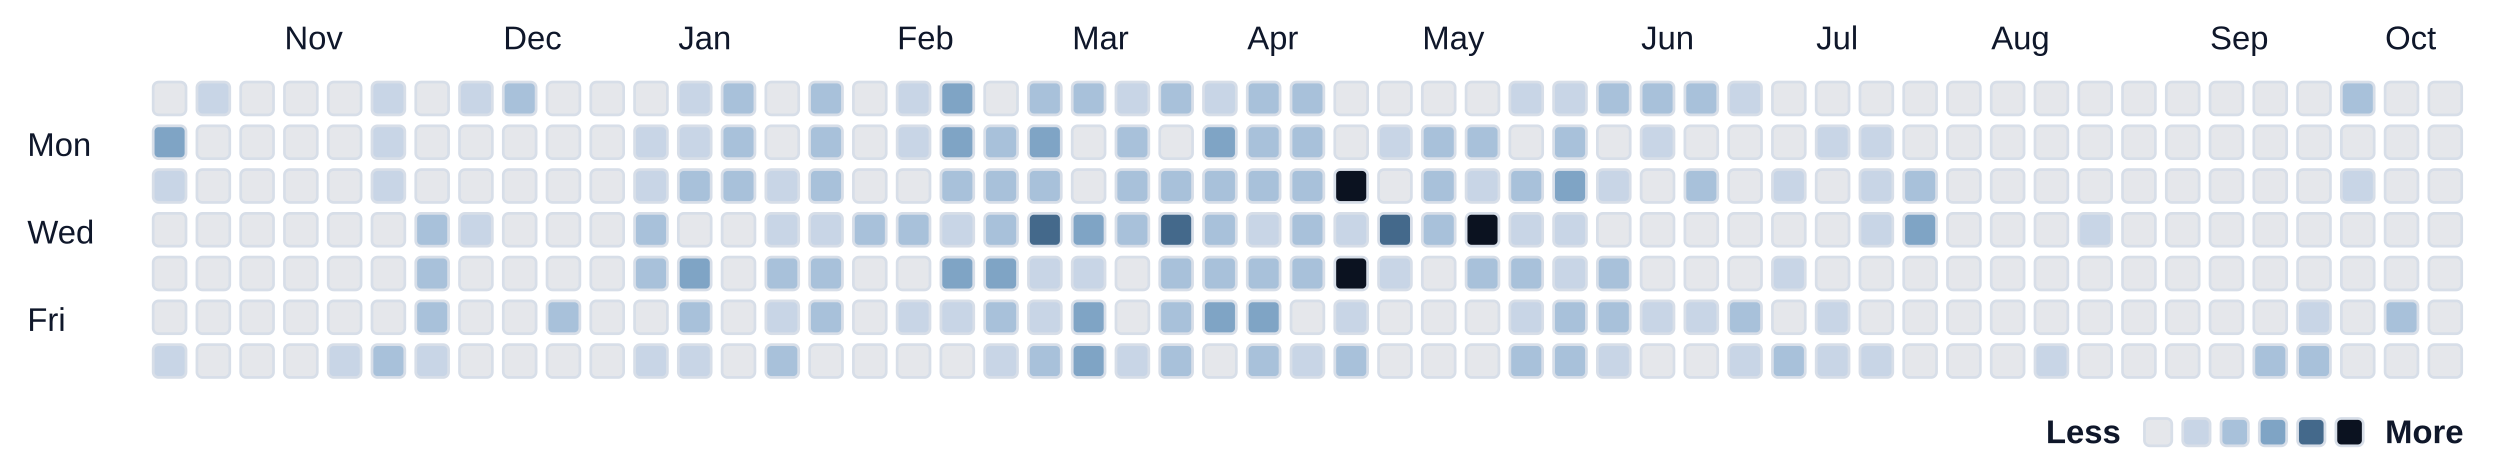
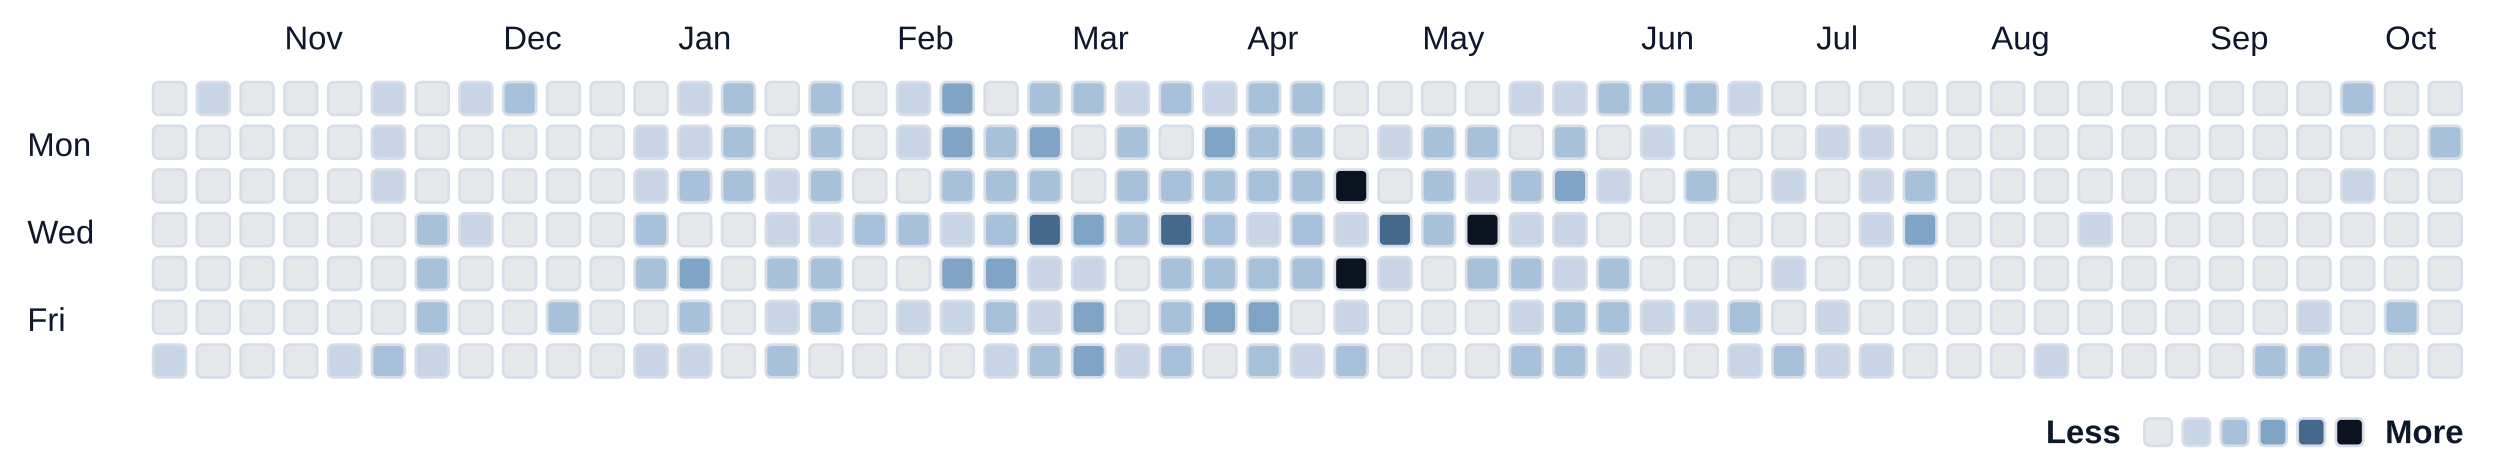
<svg xmlns="http://www.w3.org/2000/svg" baseProfile="tiny" height="174" version="1.2" width="914">
  <defs />
  <text fill="#0F172A" font-family="Segoe UI, Arial, sans-serif" font-size="12px" x="104" y="18">Nov</text>
  <text fill="#0F172A" font-family="Segoe UI, Arial, sans-serif" font-size="12px" x="184" y="18">Dec</text>
  <text fill="#0F172A" font-family="Segoe UI, Arial, sans-serif" font-size="12px" x="248" y="18">Jan</text>
  <text fill="#0F172A" font-family="Segoe UI, Arial, sans-serif" font-size="12px" x="328" y="18">Feb</text>
  <text fill="#0F172A" font-family="Segoe UI, Arial, sans-serif" font-size="12px" x="392" y="18">Mar</text>
  <text fill="#0F172A" font-family="Segoe UI, Arial, sans-serif" font-size="12px" x="456" y="18">Apr</text>
  <text fill="#0F172A" font-family="Segoe UI, Arial, sans-serif" font-size="12px" x="520" y="18">May</text>
  <text fill="#0F172A" font-family="Segoe UI, Arial, sans-serif" font-size="12px" x="600" y="18">Jun</text>
  <text fill="#0F172A" font-family="Segoe UI, Arial, sans-serif" font-size="12px" x="664" y="18">Jul</text>
  <text fill="#0F172A" font-family="Segoe UI, Arial, sans-serif" font-size="12px" x="728" y="18">Aug</text>
  <text fill="#0F172A" font-family="Segoe UI, Arial, sans-serif" font-size="12px" x="808" y="18">Sep</text>
  <text fill="#0F172A" font-family="Segoe UI, Arial, sans-serif" font-size="12px" x="872" y="18">Oct</text>
  <text fill="#0F172A" font-family="Segoe UI, Arial, sans-serif" font-size="12px" x="10" y="57">Mon</text>
  <text fill="#0F172A" font-family="Segoe UI, Arial, sans-serif" font-size="12px" x="10" y="89">Wed</text>
  <text fill="#0F172A" font-family="Segoe UI, Arial, sans-serif" font-size="12px" x="10" y="121">Fri</text>
  <rect fill="#E5E7EB" height="12" rx="2" ry="2" stroke="#D7DEE8" stroke-width="1" width="12" x="56" y="30" />
-   <rect fill="#7FA4C5" height="12" rx="2" ry="2" stroke="#D7DEE8" stroke-width="1" width="12" x="56" y="46" />
-   <rect fill="#C8D5E6" height="12" rx="2" ry="2" stroke="#D7DEE8" stroke-width="1" width="12" x="56" y="62" />
+   <rect fill="#E5E7EB" height="12" rx="2" ry="2" stroke="#D7DEE8" stroke-width="1" width="12" x="56" y="46" />
+   <rect fill="#E5E7EB" height="12" rx="2" ry="2" stroke="#D7DEE8" stroke-width="1" width="12" x="56" y="62" />
  <rect fill="#E5E7EB" height="12" rx="2" ry="2" stroke="#D7DEE8" stroke-width="1" width="12" x="56" y="78" />
  <rect fill="#E5E7EB" height="12" rx="2" ry="2" stroke="#D7DEE8" stroke-width="1" width="12" x="56" y="94" />
  <rect fill="#E5E7EB" height="12" rx="2" ry="2" stroke="#D7DEE8" stroke-width="1" width="12" x="56" y="110" />
  <rect fill="#C8D5E6" height="12" rx="2" ry="2" stroke="#D7DEE8" stroke-width="1" width="12" x="56" y="126" />
  <rect fill="#C8D5E6" height="12" rx="2" ry="2" stroke="#D7DEE8" stroke-width="1" width="12" x="72" y="30" />
  <rect fill="#E5E7EB" height="12" rx="2" ry="2" stroke="#D7DEE8" stroke-width="1" width="12" x="72" y="46" />
  <rect fill="#E5E7EB" height="12" rx="2" ry="2" stroke="#D7DEE8" stroke-width="1" width="12" x="72" y="62" />
  <rect fill="#E5E7EB" height="12" rx="2" ry="2" stroke="#D7DEE8" stroke-width="1" width="12" x="72" y="78" />
  <rect fill="#E5E7EB" height="12" rx="2" ry="2" stroke="#D7DEE8" stroke-width="1" width="12" x="72" y="94" />
  <rect fill="#E5E7EB" height="12" rx="2" ry="2" stroke="#D7DEE8" stroke-width="1" width="12" x="72" y="110" />
  <rect fill="#E5E7EB" height="12" rx="2" ry="2" stroke="#D7DEE8" stroke-width="1" width="12" x="72" y="126" />
  <rect fill="#E5E7EB" height="12" rx="2" ry="2" stroke="#D7DEE8" stroke-width="1" width="12" x="88" y="30" />
  <rect fill="#E5E7EB" height="12" rx="2" ry="2" stroke="#D7DEE8" stroke-width="1" width="12" x="88" y="46" />
  <rect fill="#E5E7EB" height="12" rx="2" ry="2" stroke="#D7DEE8" stroke-width="1" width="12" x="88" y="62" />
  <rect fill="#E5E7EB" height="12" rx="2" ry="2" stroke="#D7DEE8" stroke-width="1" width="12" x="88" y="78" />
  <rect fill="#E5E7EB" height="12" rx="2" ry="2" stroke="#D7DEE8" stroke-width="1" width="12" x="88" y="94" />
  <rect fill="#E5E7EB" height="12" rx="2" ry="2" stroke="#D7DEE8" stroke-width="1" width="12" x="88" y="110" />
  <rect fill="#E5E7EB" height="12" rx="2" ry="2" stroke="#D7DEE8" stroke-width="1" width="12" x="88" y="126" />
  <rect fill="#E5E7EB" height="12" rx="2" ry="2" stroke="#D7DEE8" stroke-width="1" width="12" x="104" y="30" />
  <rect fill="#E5E7EB" height="12" rx="2" ry="2" stroke="#D7DEE8" stroke-width="1" width="12" x="104" y="46" />
  <rect fill="#E5E7EB" height="12" rx="2" ry="2" stroke="#D7DEE8" stroke-width="1" width="12" x="104" y="62" />
  <rect fill="#E5E7EB" height="12" rx="2" ry="2" stroke="#D7DEE8" stroke-width="1" width="12" x="104" y="78" />
  <rect fill="#E5E7EB" height="12" rx="2" ry="2" stroke="#D7DEE8" stroke-width="1" width="12" x="104" y="94" />
  <rect fill="#E5E7EB" height="12" rx="2" ry="2" stroke="#D7DEE8" stroke-width="1" width="12" x="104" y="110" />
  <rect fill="#E5E7EB" height="12" rx="2" ry="2" stroke="#D7DEE8" stroke-width="1" width="12" x="104" y="126" />
  <rect fill="#E5E7EB" height="12" rx="2" ry="2" stroke="#D7DEE8" stroke-width="1" width="12" x="120" y="30" />
  <rect fill="#E5E7EB" height="12" rx="2" ry="2" stroke="#D7DEE8" stroke-width="1" width="12" x="120" y="46" />
  <rect fill="#E5E7EB" height="12" rx="2" ry="2" stroke="#D7DEE8" stroke-width="1" width="12" x="120" y="62" />
  <rect fill="#E5E7EB" height="12" rx="2" ry="2" stroke="#D7DEE8" stroke-width="1" width="12" x="120" y="78" />
  <rect fill="#E5E7EB" height="12" rx="2" ry="2" stroke="#D7DEE8" stroke-width="1" width="12" x="120" y="94" />
  <rect fill="#E5E7EB" height="12" rx="2" ry="2" stroke="#D7DEE8" stroke-width="1" width="12" x="120" y="110" />
  <rect fill="#C8D5E6" height="12" rx="2" ry="2" stroke="#D7DEE8" stroke-width="1" width="12" x="120" y="126" />
  <rect fill="#C8D5E6" height="12" rx="2" ry="2" stroke="#D7DEE8" stroke-width="1" width="12" x="136" y="30" />
  <rect fill="#C8D5E6" height="12" rx="2" ry="2" stroke="#D7DEE8" stroke-width="1" width="12" x="136" y="46" />
  <rect fill="#C8D5E6" height="12" rx="2" ry="2" stroke="#D7DEE8" stroke-width="1" width="12" x="136" y="62" />
  <rect fill="#E5E7EB" height="12" rx="2" ry="2" stroke="#D7DEE8" stroke-width="1" width="12" x="136" y="78" />
  <rect fill="#E5E7EB" height="12" rx="2" ry="2" stroke="#D7DEE8" stroke-width="1" width="12" x="136" y="94" />
  <rect fill="#E5E7EB" height="12" rx="2" ry="2" stroke="#D7DEE8" stroke-width="1" width="12" x="136" y="110" />
  <rect fill="#A8C1DA" height="12" rx="2" ry="2" stroke="#D7DEE8" stroke-width="1" width="12" x="136" y="126" />
  <rect fill="#E5E7EB" height="12" rx="2" ry="2" stroke="#D7DEE8" stroke-width="1" width="12" x="152" y="30" />
  <rect fill="#E5E7EB" height="12" rx="2" ry="2" stroke="#D7DEE8" stroke-width="1" width="12" x="152" y="46" />
  <rect fill="#E5E7EB" height="12" rx="2" ry="2" stroke="#D7DEE8" stroke-width="1" width="12" x="152" y="62" />
  <rect fill="#A8C1DA" height="12" rx="2" ry="2" stroke="#D7DEE8" stroke-width="1" width="12" x="152" y="78" />
  <rect fill="#A8C1DA" height="12" rx="2" ry="2" stroke="#D7DEE8" stroke-width="1" width="12" x="152" y="94" />
  <rect fill="#A8C1DA" height="12" rx="2" ry="2" stroke="#D7DEE8" stroke-width="1" width="12" x="152" y="110" />
  <rect fill="#C8D5E6" height="12" rx="2" ry="2" stroke="#D7DEE8" stroke-width="1" width="12" x="152" y="126" />
  <rect fill="#C8D5E6" height="12" rx="2" ry="2" stroke="#D7DEE8" stroke-width="1" width="12" x="168" y="30" />
  <rect fill="#E5E7EB" height="12" rx="2" ry="2" stroke="#D7DEE8" stroke-width="1" width="12" x="168" y="46" />
  <rect fill="#E5E7EB" height="12" rx="2" ry="2" stroke="#D7DEE8" stroke-width="1" width="12" x="168" y="62" />
  <rect fill="#C8D5E6" height="12" rx="2" ry="2" stroke="#D7DEE8" stroke-width="1" width="12" x="168" y="78" />
  <rect fill="#E5E7EB" height="12" rx="2" ry="2" stroke="#D7DEE8" stroke-width="1" width="12" x="168" y="94" />
  <rect fill="#E5E7EB" height="12" rx="2" ry="2" stroke="#D7DEE8" stroke-width="1" width="12" x="168" y="110" />
  <rect fill="#E5E7EB" height="12" rx="2" ry="2" stroke="#D7DEE8" stroke-width="1" width="12" x="168" y="126" />
  <rect fill="#A8C1DA" height="12" rx="2" ry="2" stroke="#D7DEE8" stroke-width="1" width="12" x="184" y="30" />
  <rect fill="#E5E7EB" height="12" rx="2" ry="2" stroke="#D7DEE8" stroke-width="1" width="12" x="184" y="46" />
  <rect fill="#E5E7EB" height="12" rx="2" ry="2" stroke="#D7DEE8" stroke-width="1" width="12" x="184" y="62" />
  <rect fill="#E5E7EB" height="12" rx="2" ry="2" stroke="#D7DEE8" stroke-width="1" width="12" x="184" y="78" />
  <rect fill="#E5E7EB" height="12" rx="2" ry="2" stroke="#D7DEE8" stroke-width="1" width="12" x="184" y="94" />
  <rect fill="#E5E7EB" height="12" rx="2" ry="2" stroke="#D7DEE8" stroke-width="1" width="12" x="184" y="110" />
  <rect fill="#E5E7EB" height="12" rx="2" ry="2" stroke="#D7DEE8" stroke-width="1" width="12" x="184" y="126" />
  <rect fill="#E5E7EB" height="12" rx="2" ry="2" stroke="#D7DEE8" stroke-width="1" width="12" x="200" y="30" />
  <rect fill="#E5E7EB" height="12" rx="2" ry="2" stroke="#D7DEE8" stroke-width="1" width="12" x="200" y="46" />
  <rect fill="#E5E7EB" height="12" rx="2" ry="2" stroke="#D7DEE8" stroke-width="1" width="12" x="200" y="62" />
  <rect fill="#E5E7EB" height="12" rx="2" ry="2" stroke="#D7DEE8" stroke-width="1" width="12" x="200" y="78" />
  <rect fill="#E5E7EB" height="12" rx="2" ry="2" stroke="#D7DEE8" stroke-width="1" width="12" x="200" y="94" />
  <rect fill="#A8C1DA" height="12" rx="2" ry="2" stroke="#D7DEE8" stroke-width="1" width="12" x="200" y="110" />
  <rect fill="#E5E7EB" height="12" rx="2" ry="2" stroke="#D7DEE8" stroke-width="1" width="12" x="200" y="126" />
  <rect fill="#E5E7EB" height="12" rx="2" ry="2" stroke="#D7DEE8" stroke-width="1" width="12" x="216" y="30" />
  <rect fill="#E5E7EB" height="12" rx="2" ry="2" stroke="#D7DEE8" stroke-width="1" width="12" x="216" y="46" />
  <rect fill="#E5E7EB" height="12" rx="2" ry="2" stroke="#D7DEE8" stroke-width="1" width="12" x="216" y="62" />
  <rect fill="#E5E7EB" height="12" rx="2" ry="2" stroke="#D7DEE8" stroke-width="1" width="12" x="216" y="78" />
  <rect fill="#E5E7EB" height="12" rx="2" ry="2" stroke="#D7DEE8" stroke-width="1" width="12" x="216" y="94" />
  <rect fill="#E5E7EB" height="12" rx="2" ry="2" stroke="#D7DEE8" stroke-width="1" width="12" x="216" y="110" />
  <rect fill="#E5E7EB" height="12" rx="2" ry="2" stroke="#D7DEE8" stroke-width="1" width="12" x="216" y="126" />
  <rect fill="#E5E7EB" height="12" rx="2" ry="2" stroke="#D7DEE8" stroke-width="1" width="12" x="232" y="30" />
  <rect fill="#C8D5E6" height="12" rx="2" ry="2" stroke="#D7DEE8" stroke-width="1" width="12" x="232" y="46" />
  <rect fill="#C8D5E6" height="12" rx="2" ry="2" stroke="#D7DEE8" stroke-width="1" width="12" x="232" y="62" />
  <rect fill="#A8C1DA" height="12" rx="2" ry="2" stroke="#D7DEE8" stroke-width="1" width="12" x="232" y="78" />
  <rect fill="#A8C1DA" height="12" rx="2" ry="2" stroke="#D7DEE8" stroke-width="1" width="12" x="232" y="94" />
  <rect fill="#E5E7EB" height="12" rx="2" ry="2" stroke="#D7DEE8" stroke-width="1" width="12" x="232" y="110" />
  <rect fill="#C8D5E6" height="12" rx="2" ry="2" stroke="#D7DEE8" stroke-width="1" width="12" x="232" y="126" />
  <rect fill="#C8D5E6" height="12" rx="2" ry="2" stroke="#D7DEE8" stroke-width="1" width="12" x="248" y="30" />
  <rect fill="#C8D5E6" height="12" rx="2" ry="2" stroke="#D7DEE8" stroke-width="1" width="12" x="248" y="46" />
  <rect fill="#A8C1DA" height="12" rx="2" ry="2" stroke="#D7DEE8" stroke-width="1" width="12" x="248" y="62" />
  <rect fill="#E5E7EB" height="12" rx="2" ry="2" stroke="#D7DEE8" stroke-width="1" width="12" x="248" y="78" />
  <rect fill="#7FA4C5" height="12" rx="2" ry="2" stroke="#D7DEE8" stroke-width="1" width="12" x="248" y="94" />
  <rect fill="#A8C1DA" height="12" rx="2" ry="2" stroke="#D7DEE8" stroke-width="1" width="12" x="248" y="110" />
  <rect fill="#C8D5E6" height="12" rx="2" ry="2" stroke="#D7DEE8" stroke-width="1" width="12" x="248" y="126" />
  <rect fill="#A8C1DA" height="12" rx="2" ry="2" stroke="#D7DEE8" stroke-width="1" width="12" x="264" y="30" />
  <rect fill="#A8C1DA" height="12" rx="2" ry="2" stroke="#D7DEE8" stroke-width="1" width="12" x="264" y="46" />
  <rect fill="#A8C1DA" height="12" rx="2" ry="2" stroke="#D7DEE8" stroke-width="1" width="12" x="264" y="62" />
  <rect fill="#E5E7EB" height="12" rx="2" ry="2" stroke="#D7DEE8" stroke-width="1" width="12" x="264" y="78" />
  <rect fill="#E5E7EB" height="12" rx="2" ry="2" stroke="#D7DEE8" stroke-width="1" width="12" x="264" y="94" />
  <rect fill="#E5E7EB" height="12" rx="2" ry="2" stroke="#D7DEE8" stroke-width="1" width="12" x="264" y="110" />
  <rect fill="#E5E7EB" height="12" rx="2" ry="2" stroke="#D7DEE8" stroke-width="1" width="12" x="264" y="126" />
  <rect fill="#E5E7EB" height="12" rx="2" ry="2" stroke="#D7DEE8" stroke-width="1" width="12" x="280" y="30" />
  <rect fill="#E5E7EB" height="12" rx="2" ry="2" stroke="#D7DEE8" stroke-width="1" width="12" x="280" y="46" />
  <rect fill="#C8D5E6" height="12" rx="2" ry="2" stroke="#D7DEE8" stroke-width="1" width="12" x="280" y="62" />
  <rect fill="#C8D5E6" height="12" rx="2" ry="2" stroke="#D7DEE8" stroke-width="1" width="12" x="280" y="78" />
  <rect fill="#A8C1DA" height="12" rx="2" ry="2" stroke="#D7DEE8" stroke-width="1" width="12" x="280" y="94" />
  <rect fill="#C8D5E6" height="12" rx="2" ry="2" stroke="#D7DEE8" stroke-width="1" width="12" x="280" y="110" />
  <rect fill="#A8C1DA" height="12" rx="2" ry="2" stroke="#D7DEE8" stroke-width="1" width="12" x="280" y="126" />
  <rect fill="#A8C1DA" height="12" rx="2" ry="2" stroke="#D7DEE8" stroke-width="1" width="12" x="296" y="30" />
  <rect fill="#A8C1DA" height="12" rx="2" ry="2" stroke="#D7DEE8" stroke-width="1" width="12" x="296" y="46" />
  <rect fill="#A8C1DA" height="12" rx="2" ry="2" stroke="#D7DEE8" stroke-width="1" width="12" x="296" y="62" />
  <rect fill="#C8D5E6" height="12" rx="2" ry="2" stroke="#D7DEE8" stroke-width="1" width="12" x="296" y="78" />
  <rect fill="#A8C1DA" height="12" rx="2" ry="2" stroke="#D7DEE8" stroke-width="1" width="12" x="296" y="94" />
  <rect fill="#A8C1DA" height="12" rx="2" ry="2" stroke="#D7DEE8" stroke-width="1" width="12" x="296" y="110" />
  <rect fill="#E5E7EB" height="12" rx="2" ry="2" stroke="#D7DEE8" stroke-width="1" width="12" x="296" y="126" />
  <rect fill="#E5E7EB" height="12" rx="2" ry="2" stroke="#D7DEE8" stroke-width="1" width="12" x="312" y="30" />
  <rect fill="#E5E7EB" height="12" rx="2" ry="2" stroke="#D7DEE8" stroke-width="1" width="12" x="312" y="46" />
  <rect fill="#E5E7EB" height="12" rx="2" ry="2" stroke="#D7DEE8" stroke-width="1" width="12" x="312" y="62" />
  <rect fill="#A8C1DA" height="12" rx="2" ry="2" stroke="#D7DEE8" stroke-width="1" width="12" x="312" y="78" />
  <rect fill="#E5E7EB" height="12" rx="2" ry="2" stroke="#D7DEE8" stroke-width="1" width="12" x="312" y="94" />
  <rect fill="#E5E7EB" height="12" rx="2" ry="2" stroke="#D7DEE8" stroke-width="1" width="12" x="312" y="110" />
  <rect fill="#E5E7EB" height="12" rx="2" ry="2" stroke="#D7DEE8" stroke-width="1" width="12" x="312" y="126" />
  <rect fill="#C8D5E6" height="12" rx="2" ry="2" stroke="#D7DEE8" stroke-width="1" width="12" x="328" y="30" />
  <rect fill="#C8D5E6" height="12" rx="2" ry="2" stroke="#D7DEE8" stroke-width="1" width="12" x="328" y="46" />
  <rect fill="#E5E7EB" height="12" rx="2" ry="2" stroke="#D7DEE8" stroke-width="1" width="12" x="328" y="62" />
  <rect fill="#A8C1DA" height="12" rx="2" ry="2" stroke="#D7DEE8" stroke-width="1" width="12" x="328" y="78" />
  <rect fill="#E5E7EB" height="12" rx="2" ry="2" stroke="#D7DEE8" stroke-width="1" width="12" x="328" y="94" />
  <rect fill="#C8D5E6" height="12" rx="2" ry="2" stroke="#D7DEE8" stroke-width="1" width="12" x="328" y="110" />
  <rect fill="#E5E7EB" height="12" rx="2" ry="2" stroke="#D7DEE8" stroke-width="1" width="12" x="328" y="126" />
  <rect fill="#7FA4C5" height="12" rx="2" ry="2" stroke="#D7DEE8" stroke-width="1" width="12" x="344" y="30" />
  <rect fill="#7FA4C5" height="12" rx="2" ry="2" stroke="#D7DEE8" stroke-width="1" width="12" x="344" y="46" />
  <rect fill="#A8C1DA" height="12" rx="2" ry="2" stroke="#D7DEE8" stroke-width="1" width="12" x="344" y="62" />
  <rect fill="#C8D5E6" height="12" rx="2" ry="2" stroke="#D7DEE8" stroke-width="1" width="12" x="344" y="78" />
  <rect fill="#7FA4C5" height="12" rx="2" ry="2" stroke="#D7DEE8" stroke-width="1" width="12" x="344" y="94" />
  <rect fill="#C8D5E6" height="12" rx="2" ry="2" stroke="#D7DEE8" stroke-width="1" width="12" x="344" y="110" />
  <rect fill="#E5E7EB" height="12" rx="2" ry="2" stroke="#D7DEE8" stroke-width="1" width="12" x="344" y="126" />
  <rect fill="#E5E7EB" height="12" rx="2" ry="2" stroke="#D7DEE8" stroke-width="1" width="12" x="360" y="30" />
  <rect fill="#A8C1DA" height="12" rx="2" ry="2" stroke="#D7DEE8" stroke-width="1" width="12" x="360" y="46" />
  <rect fill="#A8C1DA" height="12" rx="2" ry="2" stroke="#D7DEE8" stroke-width="1" width="12" x="360" y="62" />
  <rect fill="#A8C1DA" height="12" rx="2" ry="2" stroke="#D7DEE8" stroke-width="1" width="12" x="360" y="78" />
  <rect fill="#7FA4C5" height="12" rx="2" ry="2" stroke="#D7DEE8" stroke-width="1" width="12" x="360" y="94" />
  <rect fill="#A8C1DA" height="12" rx="2" ry="2" stroke="#D7DEE8" stroke-width="1" width="12" x="360" y="110" />
  <rect fill="#C8D5E6" height="12" rx="2" ry="2" stroke="#D7DEE8" stroke-width="1" width="12" x="360" y="126" />
  <rect fill="#A8C1DA" height="12" rx="2" ry="2" stroke="#D7DEE8" stroke-width="1" width="12" x="376" y="30" />
  <rect fill="#7FA4C5" height="12" rx="2" ry="2" stroke="#D7DEE8" stroke-width="1" width="12" x="376" y="46" />
  <rect fill="#A8C1DA" height="12" rx="2" ry="2" stroke="#D7DEE8" stroke-width="1" width="12" x="376" y="62" />
  <rect fill="#44698B" height="12" rx="2" ry="2" stroke="#D7DEE8" stroke-width="1" width="12" x="376" y="78" />
  <rect fill="#C8D5E6" height="12" rx="2" ry="2" stroke="#D7DEE8" stroke-width="1" width="12" x="376" y="94" />
  <rect fill="#C8D5E6" height="12" rx="2" ry="2" stroke="#D7DEE8" stroke-width="1" width="12" x="376" y="110" />
  <rect fill="#A8C1DA" height="12" rx="2" ry="2" stroke="#D7DEE8" stroke-width="1" width="12" x="376" y="126" />
  <rect fill="#A8C1DA" height="12" rx="2" ry="2" stroke="#D7DEE8" stroke-width="1" width="12" x="392" y="30" />
  <rect fill="#E5E7EB" height="12" rx="2" ry="2" stroke="#D7DEE8" stroke-width="1" width="12" x="392" y="46" />
  <rect fill="#E5E7EB" height="12" rx="2" ry="2" stroke="#D7DEE8" stroke-width="1" width="12" x="392" y="62" />
  <rect fill="#7FA4C5" height="12" rx="2" ry="2" stroke="#D7DEE8" stroke-width="1" width="12" x="392" y="78" />
  <rect fill="#C8D5E6" height="12" rx="2" ry="2" stroke="#D7DEE8" stroke-width="1" width="12" x="392" y="94" />
  <rect fill="#7FA4C5" height="12" rx="2" ry="2" stroke="#D7DEE8" stroke-width="1" width="12" x="392" y="110" />
  <rect fill="#7FA4C5" height="12" rx="2" ry="2" stroke="#D7DEE8" stroke-width="1" width="12" x="392" y="126" />
  <rect fill="#C8D5E6" height="12" rx="2" ry="2" stroke="#D7DEE8" stroke-width="1" width="12" x="408" y="30" />
  <rect fill="#A8C1DA" height="12" rx="2" ry="2" stroke="#D7DEE8" stroke-width="1" width="12" x="408" y="46" />
  <rect fill="#A8C1DA" height="12" rx="2" ry="2" stroke="#D7DEE8" stroke-width="1" width="12" x="408" y="62" />
  <rect fill="#A8C1DA" height="12" rx="2" ry="2" stroke="#D7DEE8" stroke-width="1" width="12" x="408" y="78" />
  <rect fill="#E5E7EB" height="12" rx="2" ry="2" stroke="#D7DEE8" stroke-width="1" width="12" x="408" y="94" />
  <rect fill="#E5E7EB" height="12" rx="2" ry="2" stroke="#D7DEE8" stroke-width="1" width="12" x="408" y="110" />
  <rect fill="#C8D5E6" height="12" rx="2" ry="2" stroke="#D7DEE8" stroke-width="1" width="12" x="408" y="126" />
  <rect fill="#A8C1DA" height="12" rx="2" ry="2" stroke="#D7DEE8" stroke-width="1" width="12" x="424" y="30" />
  <rect fill="#E5E7EB" height="12" rx="2" ry="2" stroke="#D7DEE8" stroke-width="1" width="12" x="424" y="46" />
  <rect fill="#A8C1DA" height="12" rx="2" ry="2" stroke="#D7DEE8" stroke-width="1" width="12" x="424" y="62" />
  <rect fill="#44698B" height="12" rx="2" ry="2" stroke="#D7DEE8" stroke-width="1" width="12" x="424" y="78" />
  <rect fill="#A8C1DA" height="12" rx="2" ry="2" stroke="#D7DEE8" stroke-width="1" width="12" x="424" y="94" />
  <rect fill="#A8C1DA" height="12" rx="2" ry="2" stroke="#D7DEE8" stroke-width="1" width="12" x="424" y="110" />
  <rect fill="#A8C1DA" height="12" rx="2" ry="2" stroke="#D7DEE8" stroke-width="1" width="12" x="424" y="126" />
  <rect fill="#C8D5E6" height="12" rx="2" ry="2" stroke="#D7DEE8" stroke-width="1" width="12" x="440" y="30" />
  <rect fill="#7FA4C5" height="12" rx="2" ry="2" stroke="#D7DEE8" stroke-width="1" width="12" x="440" y="46" />
  <rect fill="#A8C1DA" height="12" rx="2" ry="2" stroke="#D7DEE8" stroke-width="1" width="12" x="440" y="62" />
  <rect fill="#A8C1DA" height="12" rx="2" ry="2" stroke="#D7DEE8" stroke-width="1" width="12" x="440" y="78" />
  <rect fill="#A8C1DA" height="12" rx="2" ry="2" stroke="#D7DEE8" stroke-width="1" width="12" x="440" y="94" />
  <rect fill="#7FA4C5" height="12" rx="2" ry="2" stroke="#D7DEE8" stroke-width="1" width="12" x="440" y="110" />
  <rect fill="#E5E7EB" height="12" rx="2" ry="2" stroke="#D7DEE8" stroke-width="1" width="12" x="440" y="126" />
  <rect fill="#A8C1DA" height="12" rx="2" ry="2" stroke="#D7DEE8" stroke-width="1" width="12" x="456" y="30" />
  <rect fill="#A8C1DA" height="12" rx="2" ry="2" stroke="#D7DEE8" stroke-width="1" width="12" x="456" y="46" />
  <rect fill="#A8C1DA" height="12" rx="2" ry="2" stroke="#D7DEE8" stroke-width="1" width="12" x="456" y="62" />
  <rect fill="#C8D5E6" height="12" rx="2" ry="2" stroke="#D7DEE8" stroke-width="1" width="12" x="456" y="78" />
  <rect fill="#A8C1DA" height="12" rx="2" ry="2" stroke="#D7DEE8" stroke-width="1" width="12" x="456" y="94" />
  <rect fill="#7FA4C5" height="12" rx="2" ry="2" stroke="#D7DEE8" stroke-width="1" width="12" x="456" y="110" />
  <rect fill="#A8C1DA" height="12" rx="2" ry="2" stroke="#D7DEE8" stroke-width="1" width="12" x="456" y="126" />
  <rect fill="#A8C1DA" height="12" rx="2" ry="2" stroke="#D7DEE8" stroke-width="1" width="12" x="472" y="30" />
  <rect fill="#A8C1DA" height="12" rx="2" ry="2" stroke="#D7DEE8" stroke-width="1" width="12" x="472" y="46" />
  <rect fill="#A8C1DA" height="12" rx="2" ry="2" stroke="#D7DEE8" stroke-width="1" width="12" x="472" y="62" />
  <rect fill="#A8C1DA" height="12" rx="2" ry="2" stroke="#D7DEE8" stroke-width="1" width="12" x="472" y="78" />
  <rect fill="#A8C1DA" height="12" rx="2" ry="2" stroke="#D7DEE8" stroke-width="1" width="12" x="472" y="94" />
  <rect fill="#E5E7EB" height="12" rx="2" ry="2" stroke="#D7DEE8" stroke-width="1" width="12" x="472" y="110" />
  <rect fill="#C8D5E6" height="12" rx="2" ry="2" stroke="#D7DEE8" stroke-width="1" width="12" x="472" y="126" />
  <rect fill="#E5E7EB" height="12" rx="2" ry="2" stroke="#D7DEE8" stroke-width="1" width="12" x="488" y="30" />
  <rect fill="#E5E7EB" height="12" rx="2" ry="2" stroke="#D7DEE8" stroke-width="1" width="12" x="488" y="46" />
  <rect fill="#0B1220" height="12" rx="2" ry="2" stroke="#D7DEE8" stroke-width="1" width="12" x="488" y="62" />
  <rect fill="#C8D5E6" height="12" rx="2" ry="2" stroke="#D7DEE8" stroke-width="1" width="12" x="488" y="78" />
  <rect fill="#0B1220" height="12" rx="2" ry="2" stroke="#D7DEE8" stroke-width="1" width="12" x="488" y="94" />
  <rect fill="#C8D5E6" height="12" rx="2" ry="2" stroke="#D7DEE8" stroke-width="1" width="12" x="488" y="110" />
  <rect fill="#A8C1DA" height="12" rx="2" ry="2" stroke="#D7DEE8" stroke-width="1" width="12" x="488" y="126" />
  <rect fill="#E5E7EB" height="12" rx="2" ry="2" stroke="#D7DEE8" stroke-width="1" width="12" x="504" y="30" />
  <rect fill="#C8D5E6" height="12" rx="2" ry="2" stroke="#D7DEE8" stroke-width="1" width="12" x="504" y="46" />
  <rect fill="#E5E7EB" height="12" rx="2" ry="2" stroke="#D7DEE8" stroke-width="1" width="12" x="504" y="62" />
  <rect fill="#44698B" height="12" rx="2" ry="2" stroke="#D7DEE8" stroke-width="1" width="12" x="504" y="78" />
  <rect fill="#C8D5E6" height="12" rx="2" ry="2" stroke="#D7DEE8" stroke-width="1" width="12" x="504" y="94" />
  <rect fill="#E5E7EB" height="12" rx="2" ry="2" stroke="#D7DEE8" stroke-width="1" width="12" x="504" y="110" />
  <rect fill="#E5E7EB" height="12" rx="2" ry="2" stroke="#D7DEE8" stroke-width="1" width="12" x="504" y="126" />
  <rect fill="#E5E7EB" height="12" rx="2" ry="2" stroke="#D7DEE8" stroke-width="1" width="12" x="520" y="30" />
  <rect fill="#A8C1DA" height="12" rx="2" ry="2" stroke="#D7DEE8" stroke-width="1" width="12" x="520" y="46" />
  <rect fill="#A8C1DA" height="12" rx="2" ry="2" stroke="#D7DEE8" stroke-width="1" width="12" x="520" y="62" />
  <rect fill="#A8C1DA" height="12" rx="2" ry="2" stroke="#D7DEE8" stroke-width="1" width="12" x="520" y="78" />
  <rect fill="#E5E7EB" height="12" rx="2" ry="2" stroke="#D7DEE8" stroke-width="1" width="12" x="520" y="94" />
  <rect fill="#E5E7EB" height="12" rx="2" ry="2" stroke="#D7DEE8" stroke-width="1" width="12" x="520" y="110" />
  <rect fill="#E5E7EB" height="12" rx="2" ry="2" stroke="#D7DEE8" stroke-width="1" width="12" x="520" y="126" />
  <rect fill="#E5E7EB" height="12" rx="2" ry="2" stroke="#D7DEE8" stroke-width="1" width="12" x="536" y="30" />
  <rect fill="#A8C1DA" height="12" rx="2" ry="2" stroke="#D7DEE8" stroke-width="1" width="12" x="536" y="46" />
  <rect fill="#C8D5E6" height="12" rx="2" ry="2" stroke="#D7DEE8" stroke-width="1" width="12" x="536" y="62" />
  <rect fill="#0B1220" height="12" rx="2" ry="2" stroke="#D7DEE8" stroke-width="1" width="12" x="536" y="78" />
  <rect fill="#A8C1DA" height="12" rx="2" ry="2" stroke="#D7DEE8" stroke-width="1" width="12" x="536" y="94" />
  <rect fill="#E5E7EB" height="12" rx="2" ry="2" stroke="#D7DEE8" stroke-width="1" width="12" x="536" y="110" />
  <rect fill="#E5E7EB" height="12" rx="2" ry="2" stroke="#D7DEE8" stroke-width="1" width="12" x="536" y="126" />
  <rect fill="#C8D5E6" height="12" rx="2" ry="2" stroke="#D7DEE8" stroke-width="1" width="12" x="552" y="30" />
  <rect fill="#E5E7EB" height="12" rx="2" ry="2" stroke="#D7DEE8" stroke-width="1" width="12" x="552" y="46" />
  <rect fill="#A8C1DA" height="12" rx="2" ry="2" stroke="#D7DEE8" stroke-width="1" width="12" x="552" y="62" />
  <rect fill="#C8D5E6" height="12" rx="2" ry="2" stroke="#D7DEE8" stroke-width="1" width="12" x="552" y="78" />
  <rect fill="#A8C1DA" height="12" rx="2" ry="2" stroke="#D7DEE8" stroke-width="1" width="12" x="552" y="94" />
  <rect fill="#C8D5E6" height="12" rx="2" ry="2" stroke="#D7DEE8" stroke-width="1" width="12" x="552" y="110" />
  <rect fill="#A8C1DA" height="12" rx="2" ry="2" stroke="#D7DEE8" stroke-width="1" width="12" x="552" y="126" />
  <rect fill="#C8D5E6" height="12" rx="2" ry="2" stroke="#D7DEE8" stroke-width="1" width="12" x="568" y="30" />
  <rect fill="#A8C1DA" height="12" rx="2" ry="2" stroke="#D7DEE8" stroke-width="1" width="12" x="568" y="46" />
  <rect fill="#7FA4C5" height="12" rx="2" ry="2" stroke="#D7DEE8" stroke-width="1" width="12" x="568" y="62" />
  <rect fill="#C8D5E6" height="12" rx="2" ry="2" stroke="#D7DEE8" stroke-width="1" width="12" x="568" y="78" />
  <rect fill="#C8D5E6" height="12" rx="2" ry="2" stroke="#D7DEE8" stroke-width="1" width="12" x="568" y="94" />
  <rect fill="#A8C1DA" height="12" rx="2" ry="2" stroke="#D7DEE8" stroke-width="1" width="12" x="568" y="110" />
  <rect fill="#A8C1DA" height="12" rx="2" ry="2" stroke="#D7DEE8" stroke-width="1" width="12" x="568" y="126" />
  <rect fill="#A8C1DA" height="12" rx="2" ry="2" stroke="#D7DEE8" stroke-width="1" width="12" x="584" y="30" />
  <rect fill="#E5E7EB" height="12" rx="2" ry="2" stroke="#D7DEE8" stroke-width="1" width="12" x="584" y="46" />
  <rect fill="#C8D5E6" height="12" rx="2" ry="2" stroke="#D7DEE8" stroke-width="1" width="12" x="584" y="62" />
  <rect fill="#E5E7EB" height="12" rx="2" ry="2" stroke="#D7DEE8" stroke-width="1" width="12" x="584" y="78" />
  <rect fill="#A8C1DA" height="12" rx="2" ry="2" stroke="#D7DEE8" stroke-width="1" width="12" x="584" y="94" />
  <rect fill="#A8C1DA" height="12" rx="2" ry="2" stroke="#D7DEE8" stroke-width="1" width="12" x="584" y="110" />
  <rect fill="#C8D5E6" height="12" rx="2" ry="2" stroke="#D7DEE8" stroke-width="1" width="12" x="584" y="126" />
  <rect fill="#A8C1DA" height="12" rx="2" ry="2" stroke="#D7DEE8" stroke-width="1" width="12" x="600" y="30" />
  <rect fill="#C8D5E6" height="12" rx="2" ry="2" stroke="#D7DEE8" stroke-width="1" width="12" x="600" y="46" />
  <rect fill="#E5E7EB" height="12" rx="2" ry="2" stroke="#D7DEE8" stroke-width="1" width="12" x="600" y="62" />
  <rect fill="#E5E7EB" height="12" rx="2" ry="2" stroke="#D7DEE8" stroke-width="1" width="12" x="600" y="78" />
  <rect fill="#E5E7EB" height="12" rx="2" ry="2" stroke="#D7DEE8" stroke-width="1" width="12" x="600" y="94" />
  <rect fill="#C8D5E6" height="12" rx="2" ry="2" stroke="#D7DEE8" stroke-width="1" width="12" x="600" y="110" />
  <rect fill="#E5E7EB" height="12" rx="2" ry="2" stroke="#D7DEE8" stroke-width="1" width="12" x="600" y="126" />
  <rect fill="#A8C1DA" height="12" rx="2" ry="2" stroke="#D7DEE8" stroke-width="1" width="12" x="616" y="30" />
  <rect fill="#E5E7EB" height="12" rx="2" ry="2" stroke="#D7DEE8" stroke-width="1" width="12" x="616" y="46" />
  <rect fill="#A8C1DA" height="12" rx="2" ry="2" stroke="#D7DEE8" stroke-width="1" width="12" x="616" y="62" />
  <rect fill="#E5E7EB" height="12" rx="2" ry="2" stroke="#D7DEE8" stroke-width="1" width="12" x="616" y="78" />
  <rect fill="#E5E7EB" height="12" rx="2" ry="2" stroke="#D7DEE8" stroke-width="1" width="12" x="616" y="94" />
  <rect fill="#C8D5E6" height="12" rx="2" ry="2" stroke="#D7DEE8" stroke-width="1" width="12" x="616" y="110" />
  <rect fill="#E5E7EB" height="12" rx="2" ry="2" stroke="#D7DEE8" stroke-width="1" width="12" x="616" y="126" />
  <rect fill="#C8D5E6" height="12" rx="2" ry="2" stroke="#D7DEE8" stroke-width="1" width="12" x="632" y="30" />
  <rect fill="#E5E7EB" height="12" rx="2" ry="2" stroke="#D7DEE8" stroke-width="1" width="12" x="632" y="46" />
  <rect fill="#E5E7EB" height="12" rx="2" ry="2" stroke="#D7DEE8" stroke-width="1" width="12" x="632" y="62" />
  <rect fill="#E5E7EB" height="12" rx="2" ry="2" stroke="#D7DEE8" stroke-width="1" width="12" x="632" y="78" />
  <rect fill="#E5E7EB" height="12" rx="2" ry="2" stroke="#D7DEE8" stroke-width="1" width="12" x="632" y="94" />
  <rect fill="#A8C1DA" height="12" rx="2" ry="2" stroke="#D7DEE8" stroke-width="1" width="12" x="632" y="110" />
  <rect fill="#C8D5E6" height="12" rx="2" ry="2" stroke="#D7DEE8" stroke-width="1" width="12" x="632" y="126" />
  <rect fill="#E5E7EB" height="12" rx="2" ry="2" stroke="#D7DEE8" stroke-width="1" width="12" x="648" y="30" />
  <rect fill="#E5E7EB" height="12" rx="2" ry="2" stroke="#D7DEE8" stroke-width="1" width="12" x="648" y="46" />
  <rect fill="#C8D5E6" height="12" rx="2" ry="2" stroke="#D7DEE8" stroke-width="1" width="12" x="648" y="62" />
  <rect fill="#E5E7EB" height="12" rx="2" ry="2" stroke="#D7DEE8" stroke-width="1" width="12" x="648" y="78" />
  <rect fill="#C8D5E6" height="12" rx="2" ry="2" stroke="#D7DEE8" stroke-width="1" width="12" x="648" y="94" />
  <rect fill="#E5E7EB" height="12" rx="2" ry="2" stroke="#D7DEE8" stroke-width="1" width="12" x="648" y="110" />
  <rect fill="#A8C1DA" height="12" rx="2" ry="2" stroke="#D7DEE8" stroke-width="1" width="12" x="648" y="126" />
  <rect fill="#E5E7EB" height="12" rx="2" ry="2" stroke="#D7DEE8" stroke-width="1" width="12" x="664" y="30" />
  <rect fill="#C8D5E6" height="12" rx="2" ry="2" stroke="#D7DEE8" stroke-width="1" width="12" x="664" y="46" />
  <rect fill="#E5E7EB" height="12" rx="2" ry="2" stroke="#D7DEE8" stroke-width="1" width="12" x="664" y="62" />
  <rect fill="#E5E7EB" height="12" rx="2" ry="2" stroke="#D7DEE8" stroke-width="1" width="12" x="664" y="78" />
  <rect fill="#E5E7EB" height="12" rx="2" ry="2" stroke="#D7DEE8" stroke-width="1" width="12" x="664" y="94" />
  <rect fill="#C8D5E6" height="12" rx="2" ry="2" stroke="#D7DEE8" stroke-width="1" width="12" x="664" y="110" />
  <rect fill="#C8D5E6" height="12" rx="2" ry="2" stroke="#D7DEE8" stroke-width="1" width="12" x="664" y="126" />
  <rect fill="#E5E7EB" height="12" rx="2" ry="2" stroke="#D7DEE8" stroke-width="1" width="12" x="680" y="30" />
  <rect fill="#C8D5E6" height="12" rx="2" ry="2" stroke="#D7DEE8" stroke-width="1" width="12" x="680" y="46" />
  <rect fill="#C8D5E6" height="12" rx="2" ry="2" stroke="#D7DEE8" stroke-width="1" width="12" x="680" y="62" />
  <rect fill="#C8D5E6" height="12" rx="2" ry="2" stroke="#D7DEE8" stroke-width="1" width="12" x="680" y="78" />
  <rect fill="#E5E7EB" height="12" rx="2" ry="2" stroke="#D7DEE8" stroke-width="1" width="12" x="680" y="94" />
  <rect fill="#E5E7EB" height="12" rx="2" ry="2" stroke="#D7DEE8" stroke-width="1" width="12" x="680" y="110" />
  <rect fill="#C8D5E6" height="12" rx="2" ry="2" stroke="#D7DEE8" stroke-width="1" width="12" x="680" y="126" />
  <rect fill="#E5E7EB" height="12" rx="2" ry="2" stroke="#D7DEE8" stroke-width="1" width="12" x="696" y="30" />
  <rect fill="#E5E7EB" height="12" rx="2" ry="2" stroke="#D7DEE8" stroke-width="1" width="12" x="696" y="46" />
  <rect fill="#A8C1DA" height="12" rx="2" ry="2" stroke="#D7DEE8" stroke-width="1" width="12" x="696" y="62" />
  <rect fill="#7FA4C5" height="12" rx="2" ry="2" stroke="#D7DEE8" stroke-width="1" width="12" x="696" y="78" />
  <rect fill="#E5E7EB" height="12" rx="2" ry="2" stroke="#D7DEE8" stroke-width="1" width="12" x="696" y="94" />
  <rect fill="#E5E7EB" height="12" rx="2" ry="2" stroke="#D7DEE8" stroke-width="1" width="12" x="696" y="110" />
  <rect fill="#E5E7EB" height="12" rx="2" ry="2" stroke="#D7DEE8" stroke-width="1" width="12" x="696" y="126" />
  <rect fill="#E5E7EB" height="12" rx="2" ry="2" stroke="#D7DEE8" stroke-width="1" width="12" x="712" y="30" />
  <rect fill="#E5E7EB" height="12" rx="2" ry="2" stroke="#D7DEE8" stroke-width="1" width="12" x="712" y="46" />
  <rect fill="#E5E7EB" height="12" rx="2" ry="2" stroke="#D7DEE8" stroke-width="1" width="12" x="712" y="62" />
  <rect fill="#E5E7EB" height="12" rx="2" ry="2" stroke="#D7DEE8" stroke-width="1" width="12" x="712" y="78" />
  <rect fill="#E5E7EB" height="12" rx="2" ry="2" stroke="#D7DEE8" stroke-width="1" width="12" x="712" y="94" />
  <rect fill="#E5E7EB" height="12" rx="2" ry="2" stroke="#D7DEE8" stroke-width="1" width="12" x="712" y="110" />
  <rect fill="#E5E7EB" height="12" rx="2" ry="2" stroke="#D7DEE8" stroke-width="1" width="12" x="712" y="126" />
  <rect fill="#E5E7EB" height="12" rx="2" ry="2" stroke="#D7DEE8" stroke-width="1" width="12" x="728" y="30" />
  <rect fill="#E5E7EB" height="12" rx="2" ry="2" stroke="#D7DEE8" stroke-width="1" width="12" x="728" y="46" />
  <rect fill="#E5E7EB" height="12" rx="2" ry="2" stroke="#D7DEE8" stroke-width="1" width="12" x="728" y="62" />
  <rect fill="#E5E7EB" height="12" rx="2" ry="2" stroke="#D7DEE8" stroke-width="1" width="12" x="728" y="78" />
  <rect fill="#E5E7EB" height="12" rx="2" ry="2" stroke="#D7DEE8" stroke-width="1" width="12" x="728" y="94" />
  <rect fill="#E5E7EB" height="12" rx="2" ry="2" stroke="#D7DEE8" stroke-width="1" width="12" x="728" y="110" />
  <rect fill="#E5E7EB" height="12" rx="2" ry="2" stroke="#D7DEE8" stroke-width="1" width="12" x="728" y="126" />
  <rect fill="#E5E7EB" height="12" rx="2" ry="2" stroke="#D7DEE8" stroke-width="1" width="12" x="744" y="30" />
  <rect fill="#E5E7EB" height="12" rx="2" ry="2" stroke="#D7DEE8" stroke-width="1" width="12" x="744" y="46" />
  <rect fill="#E5E7EB" height="12" rx="2" ry="2" stroke="#D7DEE8" stroke-width="1" width="12" x="744" y="62" />
  <rect fill="#E5E7EB" height="12" rx="2" ry="2" stroke="#D7DEE8" stroke-width="1" width="12" x="744" y="78" />
  <rect fill="#E5E7EB" height="12" rx="2" ry="2" stroke="#D7DEE8" stroke-width="1" width="12" x="744" y="94" />
  <rect fill="#E5E7EB" height="12" rx="2" ry="2" stroke="#D7DEE8" stroke-width="1" width="12" x="744" y="110" />
  <rect fill="#C8D5E6" height="12" rx="2" ry="2" stroke="#D7DEE8" stroke-width="1" width="12" x="744" y="126" />
  <rect fill="#E5E7EB" height="12" rx="2" ry="2" stroke="#D7DEE8" stroke-width="1" width="12" x="760" y="30" />
  <rect fill="#E5E7EB" height="12" rx="2" ry="2" stroke="#D7DEE8" stroke-width="1" width="12" x="760" y="46" />
  <rect fill="#E5E7EB" height="12" rx="2" ry="2" stroke="#D7DEE8" stroke-width="1" width="12" x="760" y="62" />
  <rect fill="#C8D5E6" height="12" rx="2" ry="2" stroke="#D7DEE8" stroke-width="1" width="12" x="760" y="78" />
  <rect fill="#E5E7EB" height="12" rx="2" ry="2" stroke="#D7DEE8" stroke-width="1" width="12" x="760" y="94" />
  <rect fill="#E5E7EB" height="12" rx="2" ry="2" stroke="#D7DEE8" stroke-width="1" width="12" x="760" y="110" />
  <rect fill="#E5E7EB" height="12" rx="2" ry="2" stroke="#D7DEE8" stroke-width="1" width="12" x="760" y="126" />
  <rect fill="#E5E7EB" height="12" rx="2" ry="2" stroke="#D7DEE8" stroke-width="1" width="12" x="776" y="30" />
  <rect fill="#E5E7EB" height="12" rx="2" ry="2" stroke="#D7DEE8" stroke-width="1" width="12" x="776" y="46" />
  <rect fill="#E5E7EB" height="12" rx="2" ry="2" stroke="#D7DEE8" stroke-width="1" width="12" x="776" y="62" />
  <rect fill="#E5E7EB" height="12" rx="2" ry="2" stroke="#D7DEE8" stroke-width="1" width="12" x="776" y="78" />
  <rect fill="#E5E7EB" height="12" rx="2" ry="2" stroke="#D7DEE8" stroke-width="1" width="12" x="776" y="94" />
  <rect fill="#E5E7EB" height="12" rx="2" ry="2" stroke="#D7DEE8" stroke-width="1" width="12" x="776" y="110" />
  <rect fill="#E5E7EB" height="12" rx="2" ry="2" stroke="#D7DEE8" stroke-width="1" width="12" x="776" y="126" />
  <rect fill="#E5E7EB" height="12" rx="2" ry="2" stroke="#D7DEE8" stroke-width="1" width="12" x="792" y="30" />
  <rect fill="#E5E7EB" height="12" rx="2" ry="2" stroke="#D7DEE8" stroke-width="1" width="12" x="792" y="46" />
  <rect fill="#E5E7EB" height="12" rx="2" ry="2" stroke="#D7DEE8" stroke-width="1" width="12" x="792" y="62" />
  <rect fill="#E5E7EB" height="12" rx="2" ry="2" stroke="#D7DEE8" stroke-width="1" width="12" x="792" y="78" />
  <rect fill="#E5E7EB" height="12" rx="2" ry="2" stroke="#D7DEE8" stroke-width="1" width="12" x="792" y="94" />
  <rect fill="#E5E7EB" height="12" rx="2" ry="2" stroke="#D7DEE8" stroke-width="1" width="12" x="792" y="110" />
  <rect fill="#E5E7EB" height="12" rx="2" ry="2" stroke="#D7DEE8" stroke-width="1" width="12" x="792" y="126" />
  <rect fill="#E5E7EB" height="12" rx="2" ry="2" stroke="#D7DEE8" stroke-width="1" width="12" x="808" y="30" />
  <rect fill="#E5E7EB" height="12" rx="2" ry="2" stroke="#D7DEE8" stroke-width="1" width="12" x="808" y="46" />
  <rect fill="#E5E7EB" height="12" rx="2" ry="2" stroke="#D7DEE8" stroke-width="1" width="12" x="808" y="62" />
  <rect fill="#E5E7EB" height="12" rx="2" ry="2" stroke="#D7DEE8" stroke-width="1" width="12" x="808" y="78" />
  <rect fill="#E5E7EB" height="12" rx="2" ry="2" stroke="#D7DEE8" stroke-width="1" width="12" x="808" y="94" />
  <rect fill="#E5E7EB" height="12" rx="2" ry="2" stroke="#D7DEE8" stroke-width="1" width="12" x="808" y="110" />
  <rect fill="#E5E7EB" height="12" rx="2" ry="2" stroke="#D7DEE8" stroke-width="1" width="12" x="808" y="126" />
  <rect fill="#E5E7EB" height="12" rx="2" ry="2" stroke="#D7DEE8" stroke-width="1" width="12" x="824" y="30" />
  <rect fill="#E5E7EB" height="12" rx="2" ry="2" stroke="#D7DEE8" stroke-width="1" width="12" x="824" y="46" />
  <rect fill="#E5E7EB" height="12" rx="2" ry="2" stroke="#D7DEE8" stroke-width="1" width="12" x="824" y="62" />
  <rect fill="#E5E7EB" height="12" rx="2" ry="2" stroke="#D7DEE8" stroke-width="1" width="12" x="824" y="78" />
  <rect fill="#E5E7EB" height="12" rx="2" ry="2" stroke="#D7DEE8" stroke-width="1" width="12" x="824" y="94" />
  <rect fill="#E5E7EB" height="12" rx="2" ry="2" stroke="#D7DEE8" stroke-width="1" width="12" x="824" y="110" />
  <rect fill="#A8C1DA" height="12" rx="2" ry="2" stroke="#D7DEE8" stroke-width="1" width="12" x="824" y="126" />
  <rect fill="#E5E7EB" height="12" rx="2" ry="2" stroke="#D7DEE8" stroke-width="1" width="12" x="840" y="30" />
  <rect fill="#E5E7EB" height="12" rx="2" ry="2" stroke="#D7DEE8" stroke-width="1" width="12" x="840" y="46" />
  <rect fill="#E5E7EB" height="12" rx="2" ry="2" stroke="#D7DEE8" stroke-width="1" width="12" x="840" y="62" />
  <rect fill="#E5E7EB" height="12" rx="2" ry="2" stroke="#D7DEE8" stroke-width="1" width="12" x="840" y="78" />
  <rect fill="#E5E7EB" height="12" rx="2" ry="2" stroke="#D7DEE8" stroke-width="1" width="12" x="840" y="94" />
  <rect fill="#C8D5E6" height="12" rx="2" ry="2" stroke="#D7DEE8" stroke-width="1" width="12" x="840" y="110" />
  <rect fill="#A8C1DA" height="12" rx="2" ry="2" stroke="#D7DEE8" stroke-width="1" width="12" x="840" y="126" />
  <rect fill="#A8C1DA" height="12" rx="2" ry="2" stroke="#D7DEE8" stroke-width="1" width="12" x="856" y="30" />
  <rect fill="#E5E7EB" height="12" rx="2" ry="2" stroke="#D7DEE8" stroke-width="1" width="12" x="856" y="46" />
  <rect fill="#C8D5E6" height="12" rx="2" ry="2" stroke="#D7DEE8" stroke-width="1" width="12" x="856" y="62" />
  <rect fill="#E5E7EB" height="12" rx="2" ry="2" stroke="#D7DEE8" stroke-width="1" width="12" x="856" y="78" />
  <rect fill="#E5E7EB" height="12" rx="2" ry="2" stroke="#D7DEE8" stroke-width="1" width="12" x="856" y="94" />
  <rect fill="#E5E7EB" height="12" rx="2" ry="2" stroke="#D7DEE8" stroke-width="1" width="12" x="856" y="110" />
  <rect fill="#E5E7EB" height="12" rx="2" ry="2" stroke="#D7DEE8" stroke-width="1" width="12" x="856" y="126" />
  <rect fill="#E5E7EB" height="12" rx="2" ry="2" stroke="#D7DEE8" stroke-width="1" width="12" x="872" y="30" />
  <rect fill="#E5E7EB" height="12" rx="2" ry="2" stroke="#D7DEE8" stroke-width="1" width="12" x="872" y="46" />
  <rect fill="#E5E7EB" height="12" rx="2" ry="2" stroke="#D7DEE8" stroke-width="1" width="12" x="872" y="62" />
  <rect fill="#E5E7EB" height="12" rx="2" ry="2" stroke="#D7DEE8" stroke-width="1" width="12" x="872" y="78" />
  <rect fill="#E5E7EB" height="12" rx="2" ry="2" stroke="#D7DEE8" stroke-width="1" width="12" x="872" y="94" />
  <rect fill="#A8C1DA" height="12" rx="2" ry="2" stroke="#D7DEE8" stroke-width="1" width="12" x="872" y="110" />
  <rect fill="#E5E7EB" height="12" rx="2" ry="2" stroke="#D7DEE8" stroke-width="1" width="12" x="872" y="126" />
  <rect fill="#E5E7EB" height="12" rx="2" ry="2" stroke="#D7DEE8" stroke-width="1" width="12" x="888" y="30" />
-   <rect fill="#E5E7EB" height="12" rx="2" ry="2" stroke="#D7DEE8" stroke-width="1" width="12" x="888" y="46" />
+   <rect fill="#A8C1DA" height="12" rx="2" ry="2" stroke="#D7DEE8" stroke-width="1" width="12" x="888" y="46" />
  <rect fill="#E5E7EB" height="12" rx="2" ry="2" stroke="#D7DEE8" stroke-width="1" width="12" x="888" y="62" />
  <rect fill="#E5E7EB" height="12" rx="2" ry="2" stroke="#D7DEE8" stroke-width="1" width="12" x="888" y="78" />
  <rect fill="#E5E7EB" height="12" rx="2" ry="2" stroke="#D7DEE8" stroke-width="1" width="12" x="888" y="94" />
  <rect fill="#E5E7EB" height="12" rx="2" ry="2" stroke="#D7DEE8" stroke-width="1" width="12" x="888" y="110" />
  <rect fill="#E5E7EB" height="12" rx="2" ry="2" stroke="#D7DEE8" stroke-width="1" width="12" x="888" y="126" />
  <text fill="#0F172A" font-family="Segoe UI, Arial, sans-serif" font-size="12px" font-weight="600" x="748" y="162">Less</text>
  <rect fill="#E5E7EB" height="10" rx="2" ry="2" stroke="#D7DEE8" stroke-width="1" width="10" x="784" y="153" />
  <rect fill="#C8D5E6" height="10" rx="2" ry="2" stroke="#D7DEE8" stroke-width="1" width="10" x="798" y="153" />
  <rect fill="#A8C1DA" height="10" rx="2" ry="2" stroke="#D7DEE8" stroke-width="1" width="10" x="812" y="153" />
  <rect fill="#7FA4C5" height="10" rx="2" ry="2" stroke="#D7DEE8" stroke-width="1" width="10" x="826" y="153" />
  <rect fill="#44698B" height="10" rx="2" ry="2" stroke="#D7DEE8" stroke-width="1" width="10" x="840" y="153" />
  <rect fill="#0B1220" height="10" rx="2" ry="2" stroke="#D7DEE8" stroke-width="1" width="10" x="854" y="153" />
  <text fill="#0F172A" font-family="Segoe UI, Arial, sans-serif" font-size="12px" font-weight="600" x="872" y="162">More</text>
</svg>
